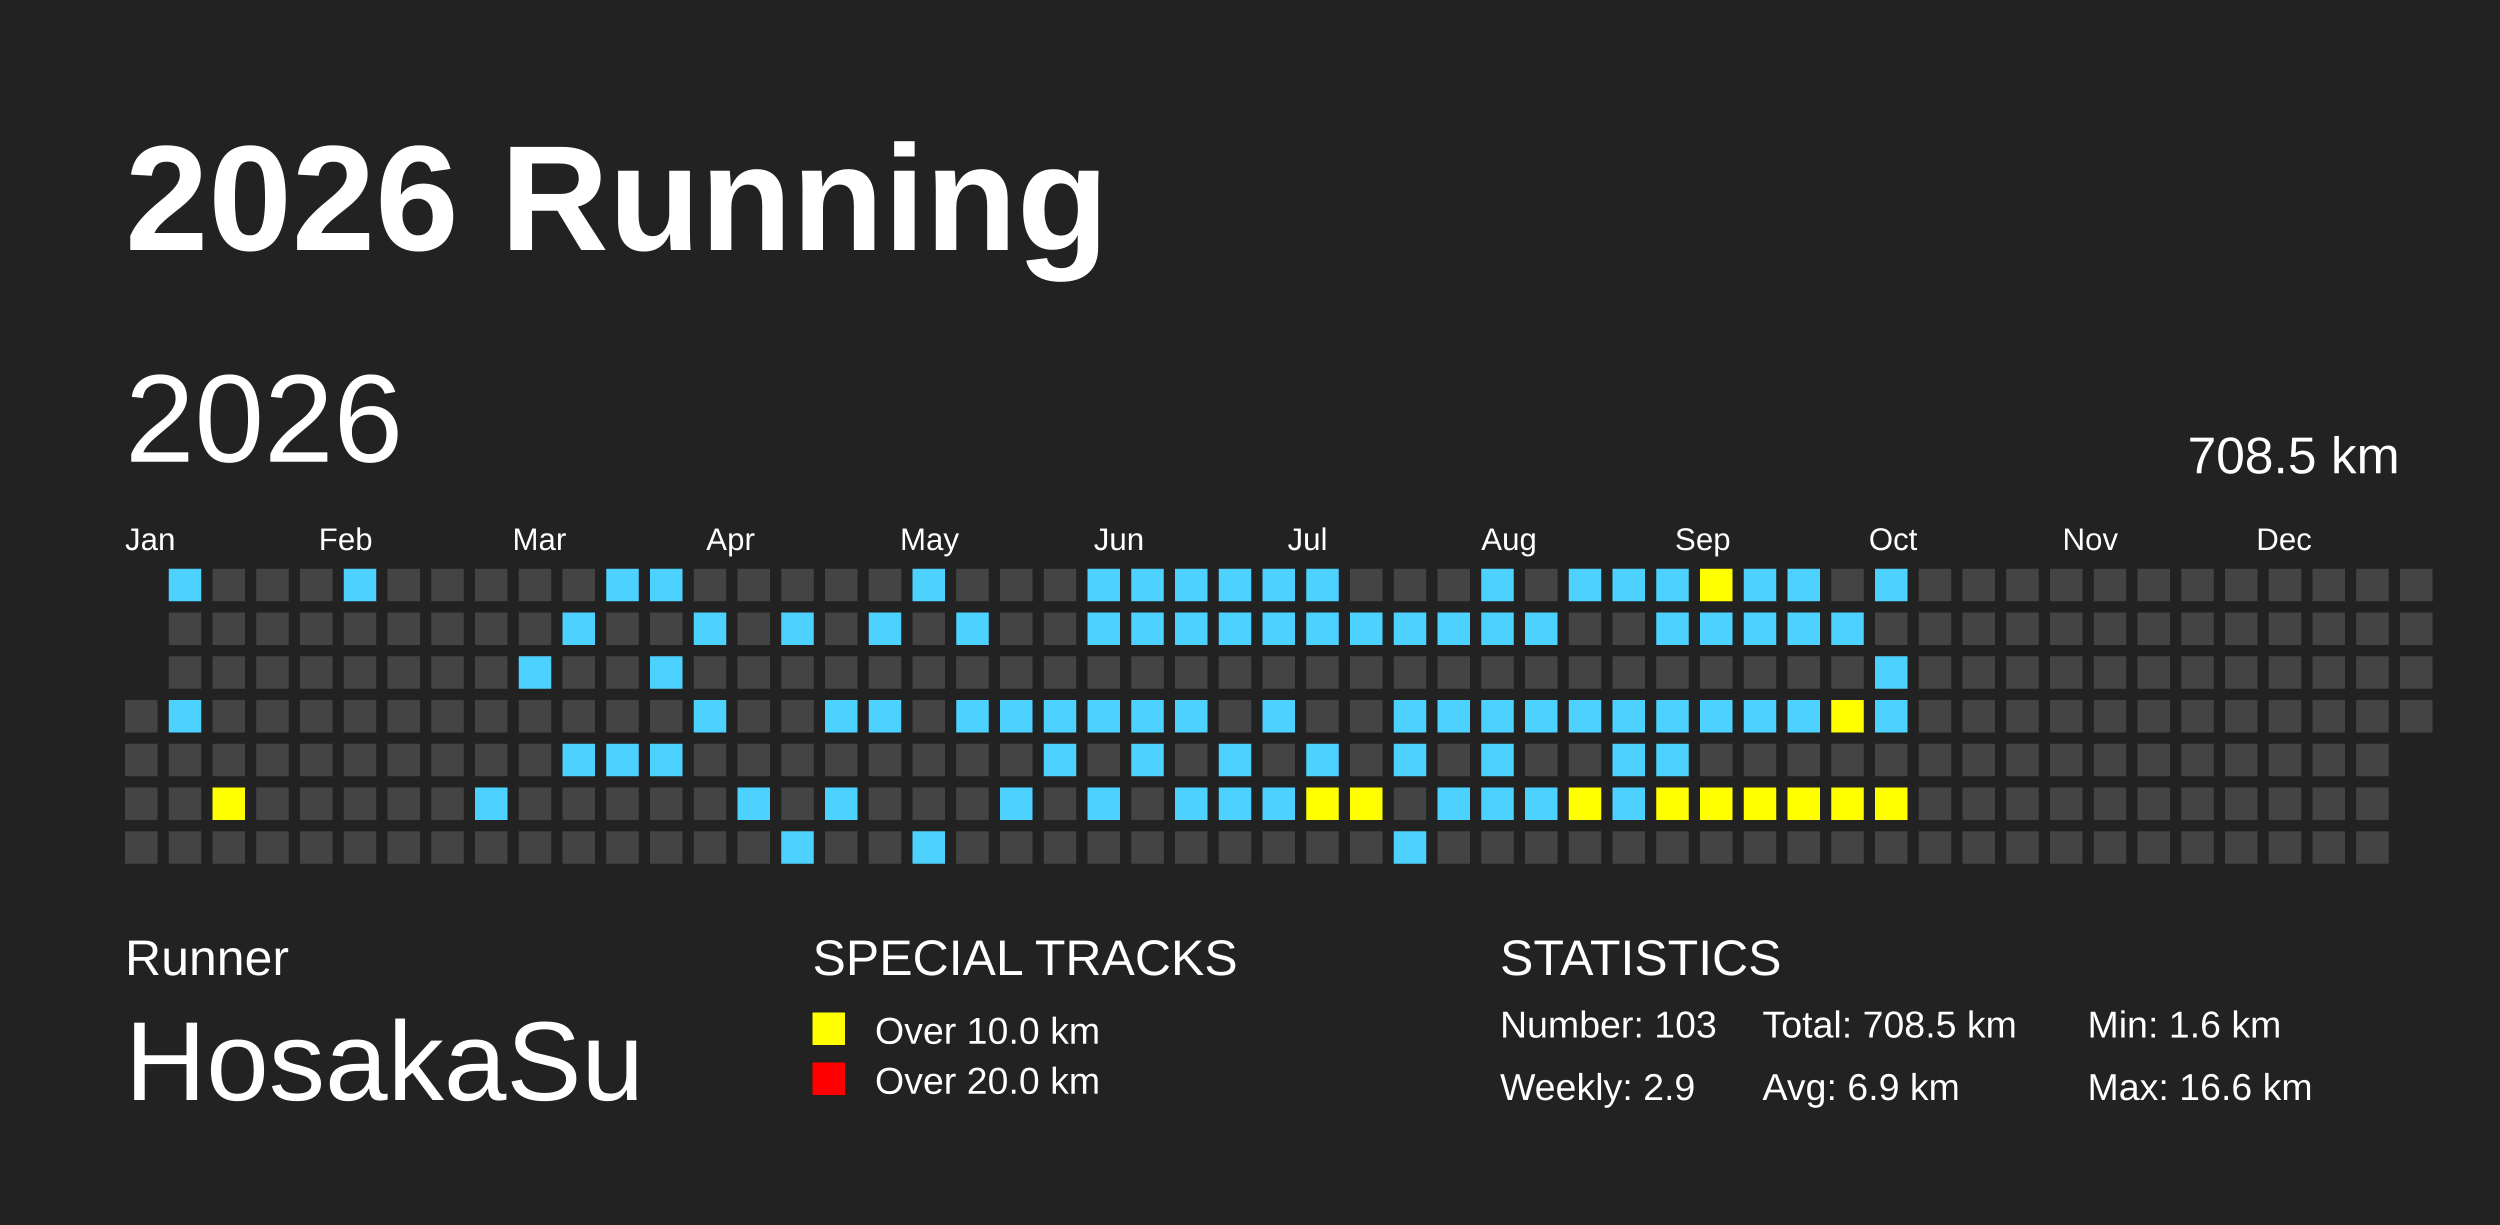
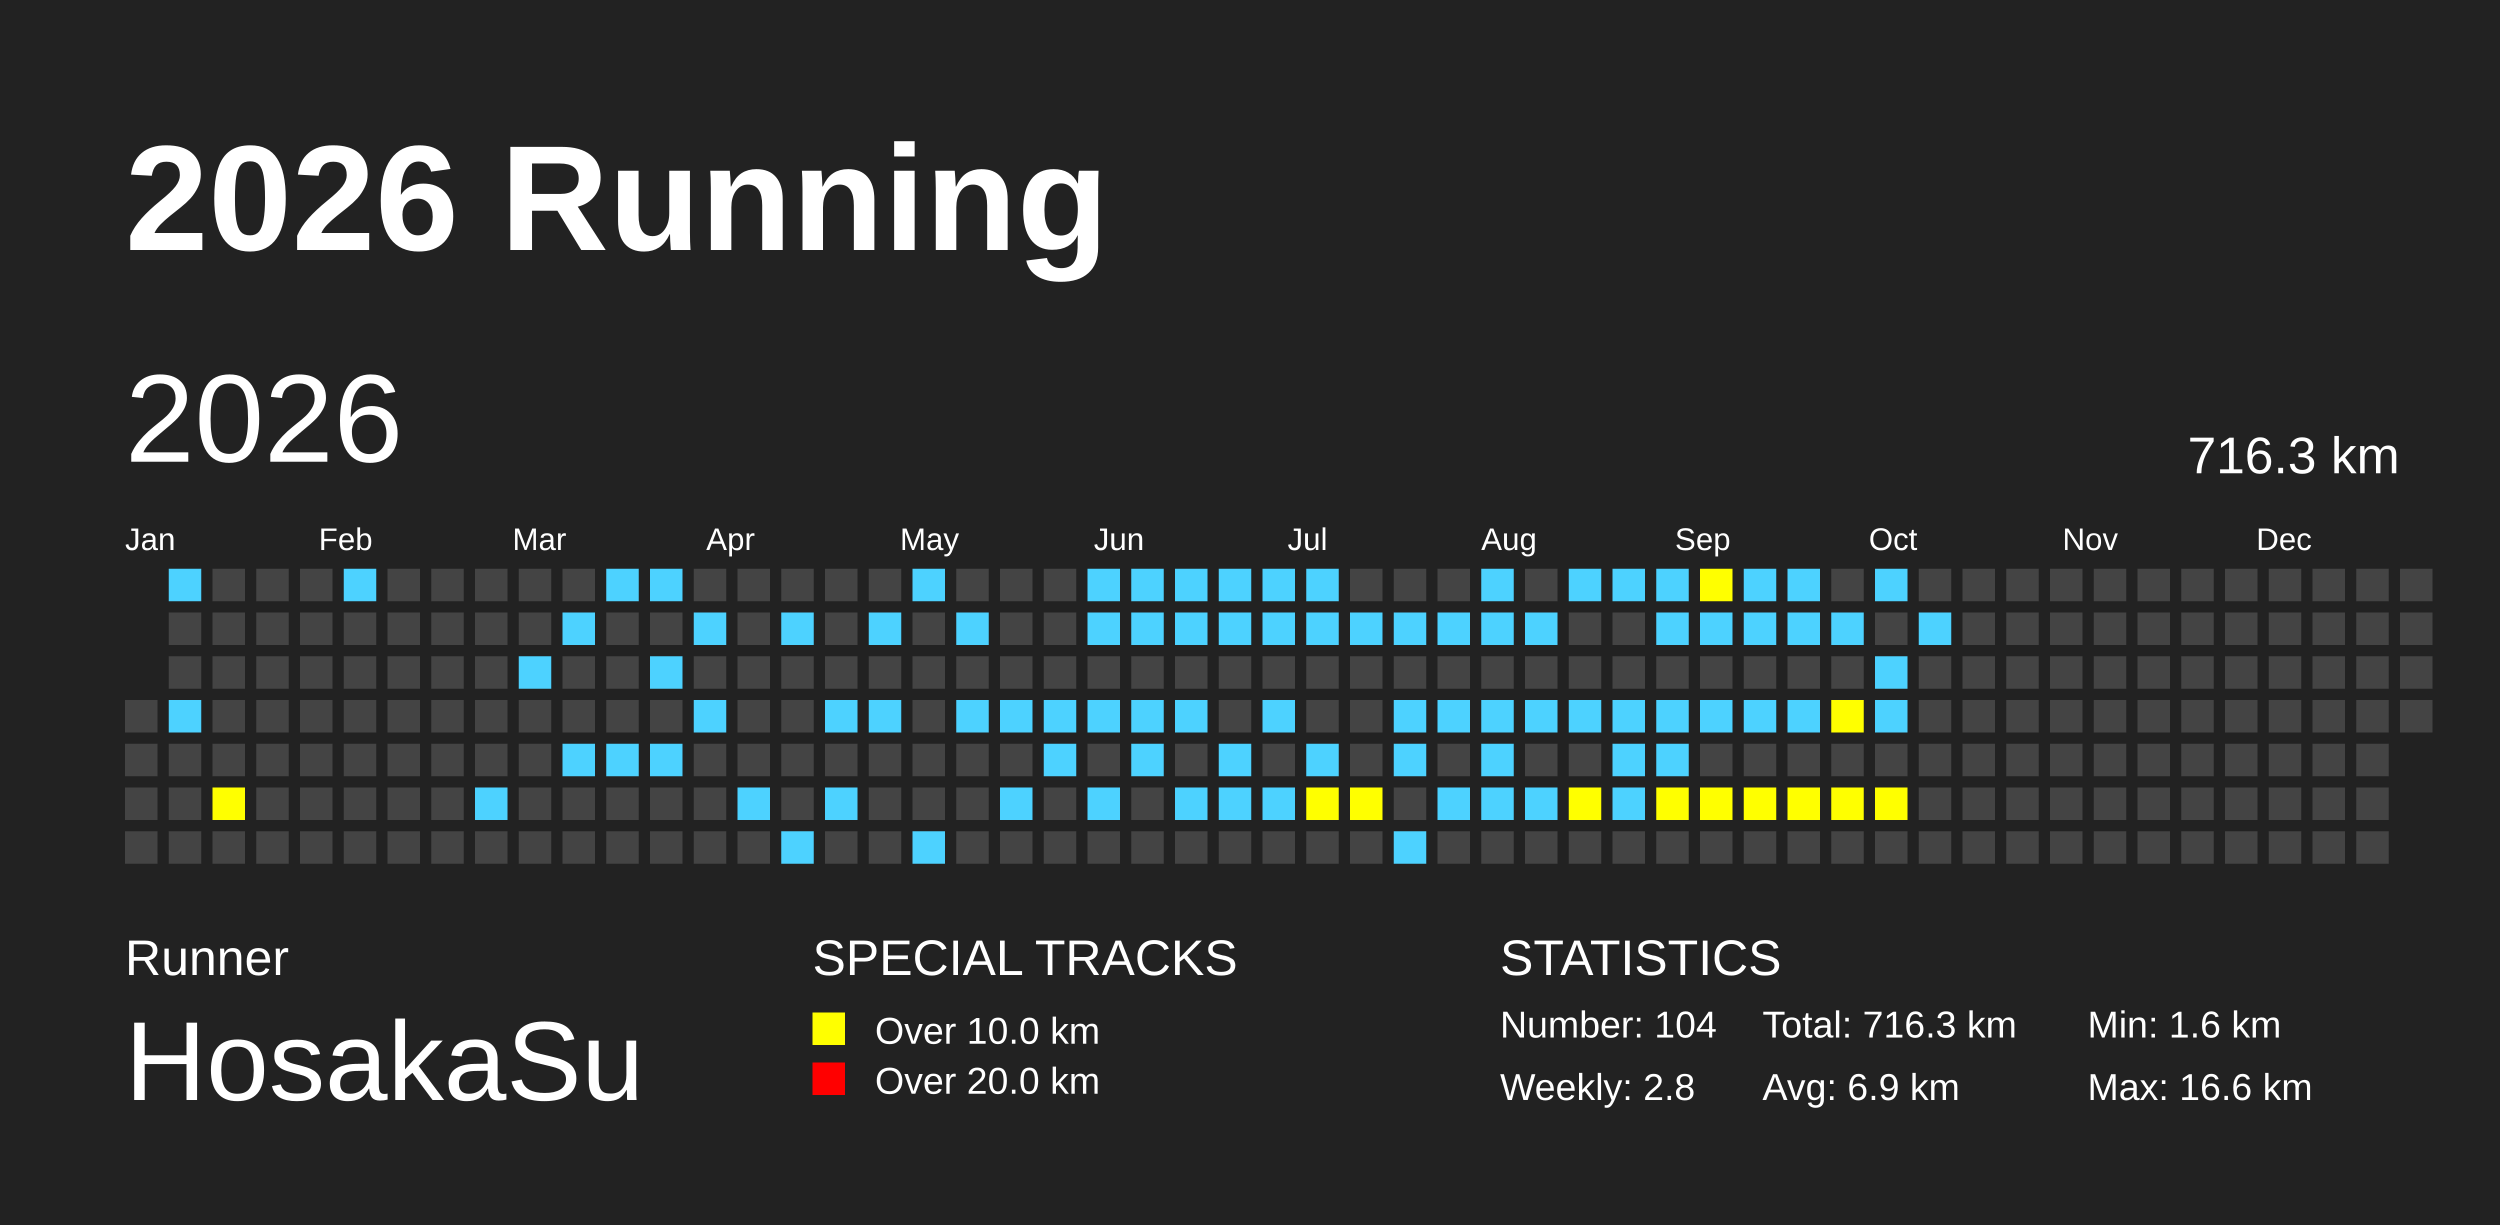
<svg xmlns="http://www.w3.org/2000/svg" baseProfile="full" height="98mm" version="1.1" viewBox="0,0,200,98" width="200mm">
  <defs>
    <pattern height="2" id="indoor-stripe" patternUnits="userSpaceOnUse" width="2">
      <line stroke="white" stroke-opacity="0.45" stroke-width="0.5" x1="0" x2="2" y1="2" y2="0" />
    </pattern>
  </defs>
  <rect fill="#222222" height="98" width="200" x="0" y="0" />
  <text fill="#FFFFFF" style="font-size:12px; font-family:Arial; font-weight:bold;" x="10" y="20">2026 Running</text>
  <text fill="#FFFFFF" style="font-size:4px; font-family:Arial" x="10" y="78">Runner</text>
  <text fill="#FFFFFF" style="font-size:9px; font-family:Arial" x="10" y="88">HosakaSu</text>
  <text fill="#FFFFFF" style="font-size:4px; font-family:Arial" x="65" y="78">SPECIAL TRACKS</text>
  <rect fill="yellow" height="2.6" width="2.6" x="65" y="81" />
  <text fill="#FFFFFF" style="font-size:3px; font-family:Arial" x="70" y="83.5">Over 10.0 km</text>
  <rect fill="red" height="2.6" width="2.6" x="65" y="85" />
  <text fill="#FFFFFF" style="font-size:3px; font-family:Arial" x="70" y="87.5">Over 20.0 km</text>
  <text fill="#FFFFFF" style="font-size:4px; font-family:Arial" x="120" y="78">STATISTICS</text>
-   <text fill="#FFFFFF" style="font-size:3px; font-family:Arial" x="120" y="83">Number: 103</text>
-   <text fill="#FFFFFF" style="font-size:3px; font-family:Arial" x="120" y="88">Weekly: 2.9</text>
-   <text fill="#FFFFFF" style="font-size:3px; font-family:Arial" x="141" y="83">Total: 708.5 km</text>
+   <text fill="#FFFFFF" style="font-size:3px; font-family:Arial" x="120" y="83">Number: 104</text>
+   <text fill="#FFFFFF" style="font-size:3px; font-family:Arial" x="120" y="88">Weekly: 2.8</text>
+   <text fill="#FFFFFF" style="font-size:3px; font-family:Arial" x="141" y="83">Total: 716.3 km</text>
  <text fill="#FFFFFF" style="font-size:3px; font-family:Arial" x="141" y="88">Avg: 6.9 km</text>
  <text fill="#FFFFFF" style="font-size:3px; font-family:Arial" x="167" y="83">Min: 1.6 km</text>
  <text fill="#FFFFFF" style="font-size:3px; font-family:Arial" x="167" y="88">Max: 16.6 km</text>
  <text dominant-baseline="hanging" fill="#FFFFFF" style="font-size:10.0px; font-family:Arial;" x="10" y="30">2026</text>
-   <text dominant-baseline="hanging" fill="#FFFFFF" style="font-size:4.125px; font-family:Arial;" x="175" y="35">708.5 km</text>
+   <text dominant-baseline="hanging" fill="#FFFFFF" style="font-size:4.125px; font-family:Arial;" x="175" y="35">716.3 km</text>
  <text fill="#FFFFFF" style="font-size:2.5px; font-family:Arial" x="10.0" y="44">Jan</text>
  <text fill="#FFFFFF" style="font-size:2.5px; font-family:Arial" x="25.5" y="44">Feb</text>
  <text fill="#FFFFFF" style="font-size:2.5px; font-family:Arial" x="41.0" y="44">Mar</text>
  <text fill="#FFFFFF" style="font-size:2.5px; font-family:Arial" x="56.5" y="44">Apr</text>
  <text fill="#FFFFFF" style="font-size:2.5px; font-family:Arial" x="72.0" y="44">May</text>
  <text fill="#FFFFFF" style="font-size:2.5px; font-family:Arial" x="87.5" y="44">Jun</text>
  <text fill="#FFFFFF" style="font-size:2.5px; font-family:Arial" x="103.0" y="44">Jul</text>
  <text fill="#FFFFFF" style="font-size:2.5px; font-family:Arial" x="118.5" y="44">Aug</text>
  <text fill="#FFFFFF" style="font-size:2.5px; font-family:Arial" x="134.0" y="44">Sep</text>
  <text fill="#FFFFFF" style="font-size:2.5px; font-family:Arial" x="149.5" y="44">Oct</text>
  <text fill="#FFFFFF" style="font-size:2.5px; font-family:Arial" x="165.0" y="44">Nov</text>
  <text fill="#FFFFFF" style="font-size:2.5px; font-family:Arial" x="180.5" y="44">Dec</text>
  <rect fill="#444444" height="2.6" width="2.6" x="10.0" y="56.0" />
  <rect fill="#444444" height="2.6" width="2.6" x="10.0" y="59.5" />
  <rect fill="#444444" height="2.6" width="2.6" x="10.0" y="63.0" />
  <rect fill="#444444" height="2.6" width="2.6" x="10.0" y="66.5" />
  <rect fill="#4DD2FF" height="2.6" width="2.6" x="13.5" y="45.5" />
  <rect fill="#444444" height="2.6" width="2.6" x="13.5" y="49.0" />
  <rect fill="#444444" height="2.6" width="2.6" x="13.5" y="52.5" />
  <rect fill="#4DD2FF" height="2.6" width="2.6" x="13.5" y="56.0" />
  <rect fill="#444444" height="2.6" width="2.6" x="13.5" y="59.5" />
  <rect fill="#444444" height="2.6" width="2.6" x="13.5" y="63.0" />
  <rect fill="#444444" height="2.6" width="2.6" x="13.5" y="66.5" />
  <rect fill="#444444" height="2.6" width="2.6" x="17.0" y="45.5" />
  <rect fill="#444444" height="2.6" width="2.6" x="17.0" y="49.0" />
  <rect fill="#444444" height="2.6" width="2.6" x="17.0" y="52.5" />
  <rect fill="#444444" height="2.6" width="2.6" x="17.0" y="56.0" />
  <rect fill="#444444" height="2.6" width="2.6" x="17.0" y="59.5" />
  <rect fill="yellow" height="2.6" width="2.6" x="17.0" y="63.0" />
  <rect fill="#444444" height="2.6" width="2.6" x="17.0" y="66.5" />
  <rect fill="#444444" height="2.6" width="2.6" x="20.5" y="45.5" />
  <rect fill="#444444" height="2.6" width="2.6" x="20.5" y="49.0" />
  <rect fill="#444444" height="2.6" width="2.6" x="20.5" y="52.5" />
  <rect fill="#444444" height="2.6" width="2.6" x="20.5" y="56.0" />
  <rect fill="#444444" height="2.6" width="2.6" x="20.5" y="59.5" />
  <rect fill="#444444" height="2.6" width="2.6" x="20.5" y="63.0" />
  <rect fill="#444444" height="2.6" width="2.6" x="20.5" y="66.5" />
  <rect fill="#444444" height="2.6" width="2.6" x="24.0" y="45.5" />
  <rect fill="#444444" height="2.6" width="2.6" x="24.0" y="49.0" />
  <rect fill="#444444" height="2.6" width="2.6" x="24.0" y="52.5" />
  <rect fill="#444444" height="2.6" width="2.6" x="24.0" y="56.0" />
  <rect fill="#444444" height="2.6" width="2.6" x="24.0" y="59.5" />
  <rect fill="#444444" height="2.6" width="2.6" x="24.0" y="63.0" />
  <rect fill="#444444" height="2.6" width="2.6" x="24.0" y="66.5" />
  <rect fill="#4DD2FF" height="2.6" width="2.6" x="27.5" y="45.5" />
  <rect fill="#444444" height="2.6" width="2.6" x="27.5" y="49.0" />
  <rect fill="#444444" height="2.6" width="2.6" x="27.5" y="52.5" />
  <rect fill="#444444" height="2.6" width="2.6" x="27.5" y="56.0" />
  <rect fill="#444444" height="2.6" width="2.6" x="27.5" y="59.5" />
  <rect fill="#444444" height="2.6" width="2.6" x="27.5" y="63.0" />
  <rect fill="#444444" height="2.6" width="2.6" x="27.5" y="66.5" />
  <rect fill="#444444" height="2.6" width="2.6" x="31.0" y="45.5" />
  <rect fill="#444444" height="2.6" width="2.6" x="31.0" y="49.0" />
  <rect fill="#444444" height="2.6" width="2.6" x="31.0" y="52.5" />
  <rect fill="#444444" height="2.6" width="2.6" x="31.0" y="56.0" />
  <rect fill="#444444" height="2.6" width="2.6" x="31.0" y="59.5" />
  <rect fill="#444444" height="2.6" width="2.6" x="31.0" y="63.0" />
  <rect fill="#444444" height="2.6" width="2.6" x="31.0" y="66.5" />
  <rect fill="#444444" height="2.6" width="2.6" x="34.5" y="45.5" />
  <rect fill="#444444" height="2.6" width="2.6" x="34.5" y="49.0" />
  <rect fill="#444444" height="2.6" width="2.6" x="34.5" y="52.5" />
  <rect fill="#444444" height="2.6" width="2.6" x="34.5" y="56.0" />
  <rect fill="#444444" height="2.6" width="2.6" x="34.5" y="59.5" />
  <rect fill="#444444" height="2.6" width="2.6" x="34.5" y="63.0" />
  <rect fill="#444444" height="2.6" width="2.6" x="34.5" y="66.5" />
  <rect fill="#444444" height="2.6" width="2.6" x="38.0" y="45.5" />
  <rect fill="#444444" height="2.6" width="2.6" x="38.0" y="49.0" />
  <rect fill="#444444" height="2.6" width="2.6" x="38.0" y="52.5" />
  <rect fill="#444444" height="2.6" width="2.6" x="38.0" y="56.0" />
  <rect fill="#444444" height="2.6" width="2.6" x="38.0" y="59.5" />
  <rect fill="#4DD2FF" height="2.6" width="2.6" x="38.0" y="63.0" />
  <rect fill="#444444" height="2.6" width="2.6" x="38.0" y="66.5" />
  <rect fill="#444444" height="2.6" width="2.6" x="41.5" y="45.5" />
  <rect fill="#444444" height="2.6" width="2.6" x="41.5" y="49.0" />
  <rect fill="#4DD2FF" height="2.6" width="2.6" x="41.5" y="52.5" />
  <rect fill="#444444" height="2.6" width="2.6" x="41.5" y="56.0" />
  <rect fill="#444444" height="2.6" width="2.6" x="41.5" y="59.5" />
  <rect fill="#444444" height="2.6" width="2.6" x="41.5" y="63.0" />
  <rect fill="#444444" height="2.6" width="2.6" x="41.5" y="66.5" />
  <rect fill="#444444" height="2.6" width="2.6" x="45.0" y="45.5" />
  <rect fill="#4DD2FF" height="2.6" width="2.6" x="45.0" y="49.0" />
  <rect fill="#444444" height="2.6" width="2.6" x="45.0" y="52.5" />
  <rect fill="#444444" height="2.6" width="2.6" x="45.0" y="56.0" />
  <rect fill="#4DD2FF" height="2.6" width="2.6" x="45.0" y="59.5" />
  <rect fill="#444444" height="2.6" width="2.6" x="45.0" y="63.0" />
  <rect fill="#444444" height="2.6" width="2.6" x="45.0" y="66.5" />
  <rect fill="#4DD2FF" height="2.6" width="2.6" x="48.5" y="45.5" />
  <rect fill="#444444" height="2.6" width="2.6" x="48.5" y="49.0" />
  <rect fill="#444444" height="2.6" width="2.6" x="48.5" y="52.5" />
  <rect fill="#444444" height="2.6" width="2.6" x="48.5" y="56.0" />
  <rect fill="#4DD2FF" height="2.6" width="2.6" x="48.5" y="59.5" />
  <rect fill="#444444" height="2.6" width="2.6" x="48.5" y="63.0" />
  <rect fill="#444444" height="2.6" width="2.6" x="48.5" y="66.5" />
  <rect fill="#4DD2FF" height="2.6" width="2.6" x="52.0" y="45.5" />
  <rect fill="#444444" height="2.6" width="2.6" x="52.0" y="49.0" />
  <rect fill="#4DD2FF" height="2.6" width="2.6" x="52.0" y="52.5" />
  <rect fill="#444444" height="2.6" width="2.6" x="52.0" y="56.0" />
  <rect fill="#4DD2FF" height="2.6" width="2.6" x="52.0" y="59.5" />
  <rect fill="#444444" height="2.6" width="2.6" x="52.0" y="63.0" />
  <rect fill="#444444" height="2.6" width="2.6" x="52.0" y="66.5" />
  <rect fill="#444444" height="2.6" width="2.6" x="55.5" y="45.5" />
  <rect fill="#4DD2FF" height="2.6" width="2.6" x="55.5" y="49.0" />
  <rect fill="#444444" height="2.6" width="2.6" x="55.5" y="52.5" />
  <rect fill="#4DD2FF" height="2.6" width="2.6" x="55.5" y="56.0" />
  <rect fill="#444444" height="2.6" width="2.6" x="55.5" y="59.5" />
  <rect fill="#444444" height="2.6" width="2.6" x="55.5" y="63.0" />
  <rect fill="#444444" height="2.6" width="2.6" x="55.5" y="66.5" />
  <rect fill="#444444" height="2.6" width="2.6" x="59.0" y="45.5" />
  <rect fill="#444444" height="2.6" width="2.6" x="59.0" y="49.0" />
  <rect fill="#444444" height="2.6" width="2.6" x="59.0" y="52.5" />
  <rect fill="#444444" height="2.6" width="2.6" x="59.0" y="56.0" />
  <rect fill="#444444" height="2.6" width="2.6" x="59.0" y="59.5" />
  <rect fill="#4DD2FF" height="2.6" width="2.6" x="59.0" y="63.0" />
  <rect fill="#444444" height="2.6" width="2.6" x="59.0" y="66.5" />
  <rect fill="#444444" height="2.6" width="2.6" x="62.5" y="45.5" />
  <rect fill="#4DD2FF" height="2.6" width="2.6" x="62.5" y="49.0" />
  <rect fill="#444444" height="2.6" width="2.6" x="62.5" y="52.5" />
  <rect fill="#444444" height="2.6" width="2.6" x="62.5" y="56.0" />
  <rect fill="#444444" height="2.6" width="2.6" x="62.5" y="59.5" />
  <rect fill="#444444" height="2.6" width="2.6" x="62.5" y="63.0" />
  <rect fill="#4DD2FF" height="2.6" width="2.6" x="62.5" y="66.5" />
  <rect fill="#444444" height="2.6" width="2.6" x="66.0" y="45.5" />
  <rect fill="#444444" height="2.6" width="2.6" x="66.0" y="49.0" />
  <rect fill="#444444" height="2.6" width="2.6" x="66.0" y="52.5" />
  <rect fill="#4DD2FF" height="2.6" width="2.6" x="66.0" y="56.0" />
  <rect fill="#444444" height="2.6" width="2.6" x="66.0" y="59.5" />
  <rect fill="#4DD2FF" height="2.6" width="2.6" x="66.0" y="63.0" />
  <rect fill="#444444" height="2.6" width="2.6" x="66.0" y="66.5" />
  <rect fill="#444444" height="2.6" width="2.6" x="69.5" y="45.5" />
  <rect fill="#4DD2FF" height="2.6" width="2.6" x="69.5" y="49.0" />
  <rect fill="#444444" height="2.6" width="2.6" x="69.5" y="52.5" />
  <rect fill="#4DD2FF" height="2.6" width="2.6" x="69.5" y="56.0" />
  <rect fill="#444444" height="2.6" width="2.6" x="69.5" y="59.5" />
  <rect fill="#444444" height="2.6" width="2.6" x="69.5" y="63.0" />
  <rect fill="#444444" height="2.6" width="2.6" x="69.5" y="66.5" />
  <rect fill="#4DD2FF" height="2.6" width="2.6" x="73.0" y="45.5" />
  <rect fill="#444444" height="2.6" width="2.6" x="73.0" y="49.0" />
  <rect fill="#444444" height="2.6" width="2.6" x="73.0" y="52.5" />
  <rect fill="#444444" height="2.6" width="2.6" x="73.0" y="56.0" />
  <rect fill="#444444" height="2.6" width="2.6" x="73.0" y="59.5" />
  <rect fill="#444444" height="2.6" width="2.6" x="73.0" y="63.0" />
  <rect fill="#4DD2FF" height="2.6" width="2.6" x="73.0" y="66.5" />
  <rect fill="#444444" height="2.6" width="2.6" x="76.5" y="45.5" />
  <rect fill="#4DD2FF" height="2.6" width="2.6" x="76.5" y="49.0" />
  <rect fill="#444444" height="2.6" width="2.6" x="76.5" y="52.5" />
  <rect fill="#4DD2FF" height="2.6" width="2.6" x="76.5" y="56.0" />
  <rect fill="#444444" height="2.6" width="2.6" x="76.5" y="59.5" />
  <rect fill="#444444" height="2.6" width="2.6" x="76.5" y="63.0" />
  <rect fill="#444444" height="2.6" width="2.6" x="76.5" y="66.5" />
  <rect fill="#444444" height="2.6" width="2.6" x="80.0" y="45.5" />
  <rect fill="#444444" height="2.6" width="2.6" x="80.0" y="49.0" />
  <rect fill="#444444" height="2.6" width="2.6" x="80.0" y="52.5" />
  <rect fill="#4DD2FF" height="2.6" width="2.6" x="80.0" y="56.0" />
  <rect fill="#444444" height="2.6" width="2.6" x="80.0" y="59.5" />
  <rect fill="#4DD2FF" height="2.6" width="2.6" x="80.0" y="63.0" />
  <rect fill="#444444" height="2.6" width="2.6" x="80.0" y="66.5" />
  <rect fill="#444444" height="2.6" width="2.6" x="83.5" y="45.5" />
  <rect fill="#444444" height="2.6" width="2.6" x="83.5" y="49.0" />
  <rect fill="#444444" height="2.6" width="2.6" x="83.5" y="52.5" />
  <rect fill="#4DD2FF" height="2.6" width="2.6" x="83.5" y="56.0" />
  <rect fill="#4DD2FF" height="2.6" width="2.6" x="83.5" y="59.5" />
  <rect fill="#444444" height="2.6" width="2.6" x="83.5" y="63.0" />
  <rect fill="#444444" height="2.6" width="2.6" x="83.5" y="66.5" />
  <rect fill="#4DD2FF" height="2.6" width="2.6" x="87.0" y="45.5" />
  <rect fill="#4DD2FF" height="2.6" width="2.6" x="87.0" y="49.0" />
  <rect fill="#444444" height="2.6" width="2.6" x="87.0" y="52.5" />
  <rect fill="#4DD2FF" height="2.6" width="2.6" x="87.0" y="56.0" />
  <rect fill="#444444" height="2.6" width="2.6" x="87.0" y="59.5" />
  <rect fill="#4DD2FF" height="2.6" width="2.6" x="87.0" y="63.0" />
  <rect fill="#444444" height="2.6" width="2.6" x="87.0" y="66.5" />
  <rect fill="#4DD2FF" height="2.6" width="2.6" x="90.5" y="45.5" />
  <rect fill="#4DD2FF" height="2.6" width="2.6" x="90.5" y="49.0" />
  <rect fill="#444444" height="2.6" width="2.6" x="90.5" y="52.5" />
  <rect fill="#4DD2FF" height="2.6" width="2.6" x="90.5" y="56.0" />
  <rect fill="#4DD2FF" height="2.6" width="2.6" x="90.5" y="59.5" />
  <rect fill="#444444" height="2.6" width="2.6" x="90.5" y="63.0" />
  <rect fill="#444444" height="2.6" width="2.6" x="90.5" y="66.5" />
  <rect fill="#4DD2FF" height="2.6" width="2.6" x="94.0" y="45.5" />
  <rect fill="#4DD2FF" height="2.6" width="2.6" x="94.0" y="49.0" />
  <rect fill="#444444" height="2.6" width="2.6" x="94.0" y="52.5" />
  <rect fill="#4DD2FF" height="2.6" width="2.6" x="94.0" y="56.0" />
  <rect fill="#444444" height="2.6" width="2.6" x="94.0" y="59.5" />
  <rect fill="#4DD2FF" height="2.6" width="2.6" x="94.0" y="63.0" />
  <rect fill="#444444" height="2.6" width="2.6" x="94.0" y="66.5" />
  <rect fill="#4DD2FF" height="2.6" width="2.6" x="97.5" y="45.5" />
  <rect fill="#4DD2FF" height="2.6" width="2.6" x="97.5" y="49.0" />
  <rect fill="#444444" height="2.6" width="2.6" x="97.5" y="52.5" />
  <rect fill="#444444" height="2.6" width="2.6" x="97.5" y="56.0" />
  <rect fill="#4DD2FF" height="2.6" width="2.6" x="97.5" y="59.5" />
  <rect fill="#4DD2FF" height="2.6" width="2.6" x="97.5" y="63.0" />
  <rect fill="#444444" height="2.6" width="2.6" x="97.5" y="66.5" />
  <rect fill="#4DD2FF" height="2.6" width="2.6" x="101.0" y="45.5" />
  <rect fill="#4DD2FF" height="2.6" width="2.6" x="101.0" y="49.0" />
  <rect fill="#444444" height="2.6" width="2.6" x="101.0" y="52.5" />
  <rect fill="#4DD2FF" height="2.6" width="2.6" x="101.0" y="56.0" />
  <rect fill="#444444" height="2.6" width="2.6" x="101.0" y="59.5" />
  <rect fill="#4DD2FF" height="2.6" width="2.6" x="101.0" y="63.0" />
  <rect fill="#444444" height="2.6" width="2.6" x="101.0" y="66.5" />
  <rect fill="#4DD2FF" height="2.6" width="2.6" x="104.5" y="45.5" />
  <rect fill="#4DD2FF" height="2.6" width="2.6" x="104.5" y="49.0" />
  <rect fill="#444444" height="2.6" width="2.6" x="104.5" y="52.5" />
  <rect fill="#444444" height="2.6" width="2.6" x="104.5" y="56.0" />
  <rect fill="#4DD2FF" height="2.6" width="2.6" x="104.5" y="59.5" />
  <rect fill="yellow" height="2.6" width="2.6" x="104.5" y="63.0" />
  <rect fill="#444444" height="2.6" width="2.6" x="104.5" y="66.5" />
  <rect fill="#444444" height="2.6" width="2.6" x="108.0" y="45.5" />
  <rect fill="#4DD2FF" height="2.6" width="2.6" x="108.0" y="49.0" />
  <rect fill="#444444" height="2.6" width="2.6" x="108.0" y="52.5" />
  <rect fill="#444444" height="2.6" width="2.6" x="108.0" y="56.0" />
  <rect fill="#444444" height="2.6" width="2.6" x="108.0" y="59.5" />
  <rect fill="yellow" height="2.6" width="2.6" x="108.0" y="63.0" />
  <rect fill="#444444" height="2.6" width="2.6" x="108.0" y="66.5" />
  <rect fill="#444444" height="2.6" width="2.6" x="111.5" y="45.5" />
  <rect fill="#4DD2FF" height="2.6" width="2.6" x="111.5" y="49.0" />
  <rect fill="#444444" height="2.6" width="2.6" x="111.5" y="52.5" />
  <rect fill="#4DD2FF" height="2.6" width="2.6" x="111.5" y="56.0" />
  <rect fill="#4DD2FF" height="2.6" width="2.6" x="111.5" y="59.5" />
  <rect fill="#444444" height="2.6" width="2.6" x="111.5" y="63.0" />
  <rect fill="#4DD2FF" height="2.6" width="2.6" x="111.5" y="66.5" />
  <rect fill="#444444" height="2.6" width="2.6" x="115.0" y="45.5" />
  <rect fill="#4DD2FF" height="2.6" width="2.6" x="115.0" y="49.0" />
  <rect fill="#444444" height="2.6" width="2.6" x="115.0" y="52.5" />
  <rect fill="#4DD2FF" height="2.6" width="2.6" x="115.0" y="56.0" />
  <rect fill="#444444" height="2.6" width="2.6" x="115.0" y="59.5" />
  <rect fill="#4DD2FF" height="2.6" width="2.6" x="115.0" y="63.0" />
  <rect fill="#444444" height="2.6" width="2.6" x="115.0" y="66.5" />
  <rect fill="#4DD2FF" height="2.6" width="2.6" x="118.5" y="45.5" />
  <rect fill="#4DD2FF" height="2.6" width="2.6" x="118.5" y="49.0" />
  <rect fill="#444444" height="2.6" width="2.6" x="118.5" y="52.5" />
  <rect fill="#4DD2FF" height="2.6" width="2.6" x="118.5" y="56.0" />
  <rect fill="#4DD2FF" height="2.6" width="2.6" x="118.5" y="59.5" />
  <rect fill="#4DD2FF" height="2.6" width="2.6" x="118.5" y="63.0" />
  <rect fill="#444444" height="2.6" width="2.6" x="118.5" y="66.5" />
  <rect fill="#444444" height="2.6" width="2.6" x="122.0" y="45.5" />
  <rect fill="#4DD2FF" height="2.6" width="2.6" x="122.0" y="49.0" />
  <rect fill="#444444" height="2.6" width="2.6" x="122.0" y="52.5" />
  <rect fill="#4DD2FF" height="2.6" width="2.6" x="122.0" y="56.0" />
  <rect fill="#444444" height="2.6" width="2.6" x="122.0" y="59.5" />
  <rect fill="#4DD2FF" height="2.6" width="2.6" x="122.0" y="63.0" />
  <rect fill="#444444" height="2.6" width="2.6" x="122.0" y="66.5" />
  <rect fill="#4DD2FF" height="2.6" width="2.6" x="125.5" y="45.5" />
  <rect fill="#444444" height="2.6" width="2.6" x="125.5" y="49.0" />
  <rect fill="#444444" height="2.6" width="2.6" x="125.5" y="52.5" />
  <rect fill="#4DD2FF" height="2.6" width="2.6" x="125.5" y="56.0" />
  <rect fill="#444444" height="2.6" width="2.6" x="125.5" y="59.5" />
  <rect fill="yellow" height="2.6" width="2.6" x="125.5" y="63.0" />
  <rect fill="#444444" height="2.6" width="2.6" x="125.5" y="66.5" />
  <rect fill="#4DD2FF" height="2.6" width="2.6" x="129.0" y="45.5" />
  <rect fill="#444444" height="2.6" width="2.6" x="129.0" y="49.0" />
  <rect fill="#444444" height="2.6" width="2.6" x="129.0" y="52.5" />
  <rect fill="#4DD2FF" height="2.6" width="2.6" x="129.0" y="56.0" />
  <rect fill="#4DD2FF" height="2.6" width="2.6" x="129.0" y="59.5" />
  <rect fill="#4DD2FF" height="2.6" width="2.6" x="129.0" y="63.0" />
  <rect fill="#444444" height="2.6" width="2.6" x="129.0" y="66.5" />
  <rect fill="#4DD2FF" height="2.6" width="2.6" x="132.5" y="45.5" />
  <rect fill="#4DD2FF" height="2.6" width="2.6" x="132.5" y="49.0" />
  <rect fill="#444444" height="2.6" width="2.6" x="132.5" y="52.5" />
  <rect fill="#4DD2FF" height="2.6" width="2.6" x="132.5" y="56.0" />
  <rect fill="#4DD2FF" height="2.6" width="2.6" x="132.5" y="59.5" />
  <rect fill="yellow" height="2.6" width="2.6" x="132.5" y="63.0" />
  <rect fill="#444444" height="2.6" width="2.6" x="132.5" y="66.5" />
  <rect fill="yellow" height="2.6" width="2.6" x="136.0" y="45.5" />
  <rect fill="#4DD2FF" height="2.6" width="2.6" x="136.0" y="49.0" />
  <rect fill="#444444" height="2.6" width="2.6" x="136.0" y="52.5" />
  <rect fill="#4DD2FF" height="2.6" width="2.6" x="136.0" y="56.0" />
  <rect fill="#444444" height="2.6" width="2.6" x="136.0" y="59.5" />
  <rect fill="yellow" height="2.6" width="2.6" x="136.0" y="63.0" />
  <rect fill="#444444" height="2.6" width="2.6" x="136.0" y="66.5" />
  <rect fill="#4DD2FF" height="2.6" width="2.6" x="139.5" y="45.5" />
  <rect fill="#4DD2FF" height="2.6" width="2.6" x="139.5" y="49.0" />
  <rect fill="#444444" height="2.6" width="2.6" x="139.5" y="52.5" />
  <rect fill="#4DD2FF" height="2.6" width="2.6" x="139.5" y="56.0" />
  <rect fill="#444444" height="2.6" width="2.6" x="139.5" y="59.5" />
  <rect fill="yellow" height="2.6" width="2.6" x="139.5" y="63.0" />
  <rect fill="#444444" height="2.6" width="2.6" x="139.5" y="66.5" />
  <rect fill="#4DD2FF" height="2.6" width="2.6" x="143.0" y="45.5" />
  <rect fill="#4DD2FF" height="2.6" width="2.6" x="143.0" y="49.0" />
  <rect fill="#444444" height="2.6" width="2.6" x="143.0" y="52.5" />
  <rect fill="#4DD2FF" height="2.6" width="2.6" x="143.0" y="56.0" />
  <rect fill="#444444" height="2.6" width="2.6" x="143.0" y="59.5" />
  <rect fill="yellow" height="2.6" width="2.6" x="143.0" y="63.0" />
  <rect fill="#444444" height="2.6" width="2.6" x="143.0" y="66.5" />
  <rect fill="#444444" height="2.6" width="2.6" x="146.5" y="45.5" />
  <rect fill="#4DD2FF" height="2.6" width="2.6" x="146.5" y="49.0" />
  <rect fill="#444444" height="2.6" width="2.6" x="146.5" y="52.5" />
  <rect fill="yellow" height="2.6" width="2.6" x="146.5" y="56.0" />
  <rect fill="#444444" height="2.6" width="2.6" x="146.5" y="59.5" />
  <rect fill="yellow" height="2.6" width="2.6" x="146.5" y="63.0" />
  <rect fill="#444444" height="2.6" width="2.6" x="146.5" y="66.5" />
  <rect fill="#4DD2FF" height="2.6" width="2.6" x="150.0" y="45.5" />
  <rect fill="#444444" height="2.6" width="2.6" x="150.0" y="49.0" />
  <rect fill="#4DD2FF" height="2.6" width="2.6" x="150.0" y="52.5" />
  <rect fill="#4DD2FF" height="2.6" width="2.6" x="150.0" y="56.0" />
  <rect fill="#444444" height="2.6" width="2.6" x="150.0" y="59.5" />
  <rect fill="yellow" height="2.6" width="2.6" x="150.0" y="63.0" />
  <rect fill="#444444" height="2.6" width="2.6" x="150.0" y="66.5" />
  <rect fill="#444444" height="2.6" width="2.6" x="153.5" y="45.5" />
-   <rect fill="#444444" height="2.6" width="2.6" x="153.5" y="49.0" />
+   <rect fill="#4DD2FF" height="2.6" width="2.6" x="153.5" y="49.0" />
  <rect fill="#444444" height="2.6" width="2.6" x="153.5" y="52.5" />
  <rect fill="#444444" height="2.6" width="2.6" x="153.5" y="56.0" />
  <rect fill="#444444" height="2.6" width="2.6" x="153.5" y="59.5" />
  <rect fill="#444444" height="2.6" width="2.6" x="153.5" y="63.0" />
  <rect fill="#444444" height="2.6" width="2.6" x="153.5" y="66.5" />
  <rect fill="#444444" height="2.6" width="2.6" x="157.0" y="45.5" />
  <rect fill="#444444" height="2.6" width="2.6" x="157.0" y="49.0" />
  <rect fill="#444444" height="2.6" width="2.6" x="157.0" y="52.5" />
  <rect fill="#444444" height="2.6" width="2.6" x="157.0" y="56.0" />
  <rect fill="#444444" height="2.6" width="2.6" x="157.0" y="59.5" />
  <rect fill="#444444" height="2.6" width="2.6" x="157.0" y="63.0" />
  <rect fill="#444444" height="2.6" width="2.6" x="157.0" y="66.5" />
  <rect fill="#444444" height="2.6" width="2.6" x="160.5" y="45.5" />
  <rect fill="#444444" height="2.6" width="2.6" x="160.5" y="49.0" />
  <rect fill="#444444" height="2.6" width="2.6" x="160.5" y="52.5" />
  <rect fill="#444444" height="2.6" width="2.6" x="160.5" y="56.0" />
  <rect fill="#444444" height="2.6" width="2.6" x="160.5" y="59.5" />
  <rect fill="#444444" height="2.6" width="2.6" x="160.5" y="63.0" />
  <rect fill="#444444" height="2.6" width="2.6" x="160.5" y="66.5" />
  <rect fill="#444444" height="2.6" width="2.6" x="164.0" y="45.5" />
  <rect fill="#444444" height="2.6" width="2.6" x="164.0" y="49.0" />
  <rect fill="#444444" height="2.6" width="2.6" x="164.0" y="52.5" />
  <rect fill="#444444" height="2.6" width="2.6" x="164.0" y="56.0" />
  <rect fill="#444444" height="2.6" width="2.6" x="164.0" y="59.5" />
  <rect fill="#444444" height="2.6" width="2.6" x="164.0" y="63.0" />
  <rect fill="#444444" height="2.6" width="2.6" x="164.0" y="66.5" />
  <rect fill="#444444" height="2.6" width="2.6" x="167.5" y="45.5" />
  <rect fill="#444444" height="2.6" width="2.6" x="167.5" y="49.0" />
  <rect fill="#444444" height="2.6" width="2.6" x="167.5" y="52.5" />
  <rect fill="#444444" height="2.6" width="2.6" x="167.5" y="56.0" />
  <rect fill="#444444" height="2.6" width="2.6" x="167.5" y="59.5" />
  <rect fill="#444444" height="2.6" width="2.6" x="167.5" y="63.0" />
  <rect fill="#444444" height="2.6" width="2.6" x="167.5" y="66.5" />
  <rect fill="#444444" height="2.6" width="2.6" x="171.0" y="45.5" />
  <rect fill="#444444" height="2.6" width="2.6" x="171.0" y="49.0" />
  <rect fill="#444444" height="2.6" width="2.6" x="171.0" y="52.5" />
  <rect fill="#444444" height="2.6" width="2.6" x="171.0" y="56.0" />
  <rect fill="#444444" height="2.6" width="2.6" x="171.0" y="59.5" />
  <rect fill="#444444" height="2.6" width="2.6" x="171.0" y="63.0" />
  <rect fill="#444444" height="2.6" width="2.6" x="171.0" y="66.5" />
  <rect fill="#444444" height="2.6" width="2.6" x="174.5" y="45.5" />
  <rect fill="#444444" height="2.6" width="2.6" x="174.5" y="49.0" />
  <rect fill="#444444" height="2.6" width="2.6" x="174.5" y="52.5" />
  <rect fill="#444444" height="2.6" width="2.6" x="174.5" y="56.0" />
  <rect fill="#444444" height="2.6" width="2.6" x="174.5" y="59.5" />
  <rect fill="#444444" height="2.6" width="2.6" x="174.5" y="63.0" />
  <rect fill="#444444" height="2.6" width="2.6" x="174.5" y="66.5" />
  <rect fill="#444444" height="2.6" width="2.6" x="178.0" y="45.5" />
  <rect fill="#444444" height="2.6" width="2.6" x="178.0" y="49.0" />
  <rect fill="#444444" height="2.6" width="2.6" x="178.0" y="52.5" />
  <rect fill="#444444" height="2.6" width="2.6" x="178.0" y="56.0" />
  <rect fill="#444444" height="2.6" width="2.6" x="178.0" y="59.5" />
  <rect fill="#444444" height="2.6" width="2.6" x="178.0" y="63.0" />
  <rect fill="#444444" height="2.6" width="2.6" x="178.0" y="66.5" />
  <rect fill="#444444" height="2.6" width="2.6" x="181.5" y="45.5" />
  <rect fill="#444444" height="2.6" width="2.6" x="181.5" y="49.0" />
  <rect fill="#444444" height="2.6" width="2.6" x="181.5" y="52.5" />
  <rect fill="#444444" height="2.6" width="2.6" x="181.5" y="56.0" />
  <rect fill="#444444" height="2.6" width="2.6" x="181.5" y="59.5" />
  <rect fill="#444444" height="2.6" width="2.6" x="181.5" y="63.0" />
  <rect fill="#444444" height="2.6" width="2.6" x="181.5" y="66.5" />
  <rect fill="#444444" height="2.6" width="2.6" x="185.0" y="45.5" />
  <rect fill="#444444" height="2.6" width="2.6" x="185.0" y="49.0" />
  <rect fill="#444444" height="2.6" width="2.6" x="185.0" y="52.5" />
  <rect fill="#444444" height="2.6" width="2.6" x="185.0" y="56.0" />
  <rect fill="#444444" height="2.6" width="2.6" x="185.0" y="59.5" />
  <rect fill="#444444" height="2.6" width="2.6" x="185.0" y="63.0" />
  <rect fill="#444444" height="2.6" width="2.6" x="185.0" y="66.5" />
  <rect fill="#444444" height="2.6" width="2.6" x="188.5" y="45.5" />
  <rect fill="#444444" height="2.6" width="2.6" x="188.5" y="49.0" />
  <rect fill="#444444" height="2.6" width="2.6" x="188.5" y="52.5" />
  <rect fill="#444444" height="2.6" width="2.6" x="188.5" y="56.0" />
  <rect fill="#444444" height="2.6" width="2.6" x="188.5" y="59.5" />
  <rect fill="#444444" height="2.6" width="2.6" x="188.5" y="63.0" />
  <rect fill="#444444" height="2.6" width="2.6" x="188.5" y="66.5" />
  <rect fill="#444444" height="2.6" width="2.6" x="192.0" y="45.5" />
  <rect fill="#444444" height="2.6" width="2.6" x="192.0" y="49.0" />
  <rect fill="#444444" height="2.6" width="2.6" x="192.0" y="52.5" />
  <rect fill="#444444" height="2.6" width="2.6" x="192.0" y="56.0" />
</svg>
